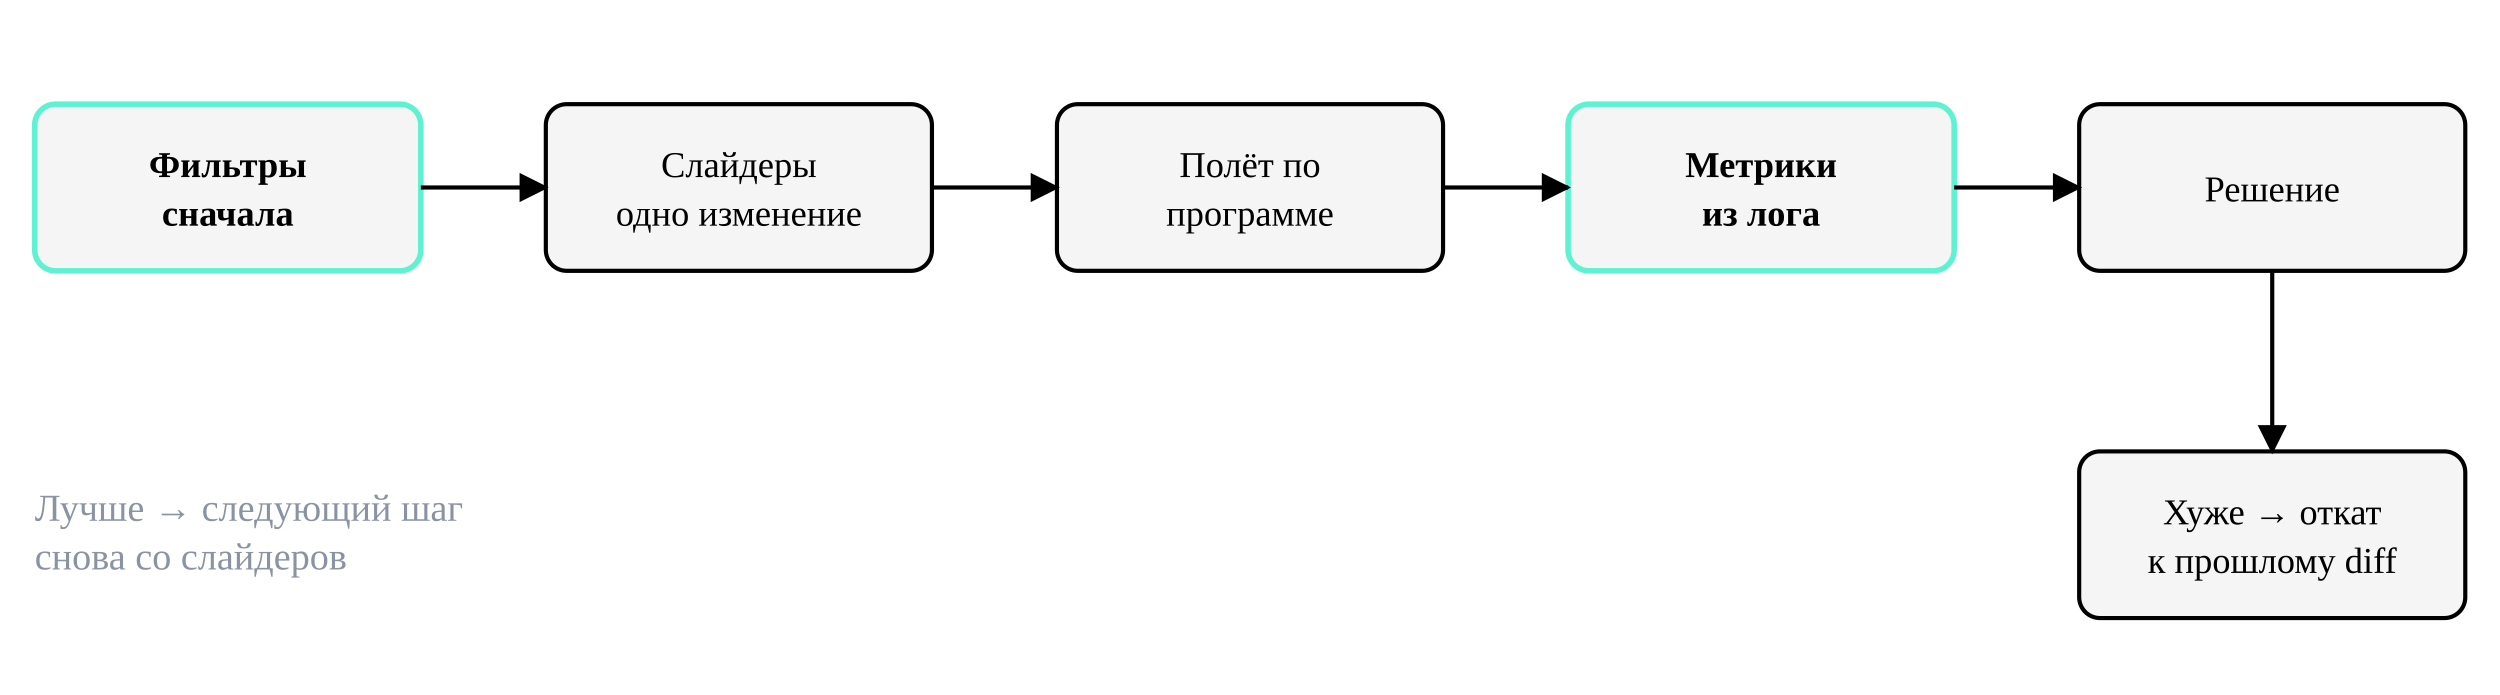
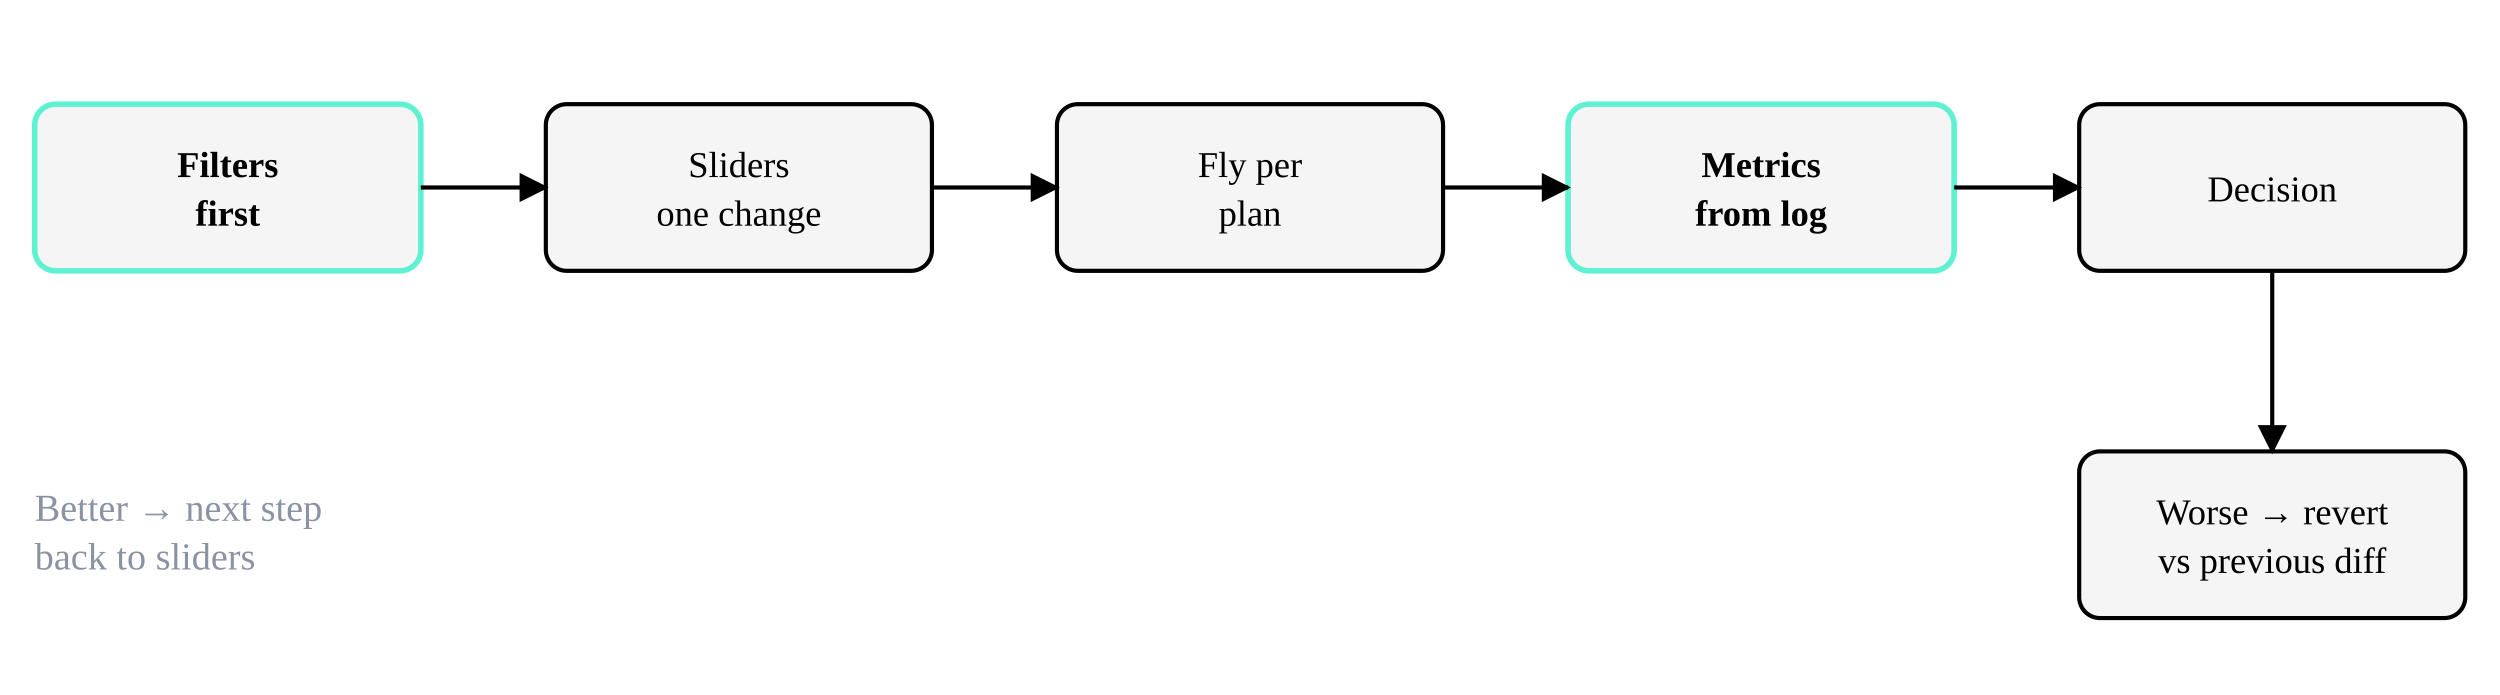
<svg xmlns="http://www.w3.org/2000/svg" viewBox="0 0 720 200" width="100%" role="img" aria-labelledby="t" style="max-width:720px;display:block;margin:0 auto">
  <style>text{font-family: var(--gc-font-mono, ui-monospace, Menlo, monospace); font-size: 12px;fill:currentColor} .m{fill:var(--gc-ink-muted, #8a93a3)} .a{fill:var(--gc-accent-hud, #5ef1d2)} .w{fill:var(--gc-signal-amber, #f0b24c)} .d{fill:var(--gc-signal-red, #e8636b)} .box{fill:var(--gc-surface-200, rgba(128,128,128,0.08));stroke:currentColor;stroke-width:1.2} .boxa{fill:var(--gc-surface-200, rgba(128,128,128,0.08));stroke:var(--gc-accent-hud, #5ef1d2);stroke-width:1.6} .ln{stroke:currentColor;stroke-width:1.2;fill:none} .lna{stroke:var(--gc-accent-hud, #5ef1d2);stroke-width:1.6;fill:none} .lnm{stroke:var(--gc-ink-muted, #8a93a3);stroke-width:1;fill:none;stroke-dasharray:4 3} .t{font-size:11px} .b{font-weight:600}</style>
  <defs>
    <marker id="ar" viewBox="0 0 10 10" refX="9" refY="5" markerWidth="7" markerHeight="7" orient="auto-start-reverse">
      <path d="M0 0L10 5L0 10z" fill="currentColor" />
    </marker>
    <marker id="ara" viewBox="0 0 10 10" refX="9" refY="5" markerWidth="7" markerHeight="7" orient="auto-start-reverse">
      <path d="M0 0L10 5L0 10z" fill="var(--gc-accent-hud, #5ef1d2)" />
    </marker>
  </defs>
  <rect class="boxa" x="10.0" y="30" width="111.2" height="48" rx="6" />
-   <text x="65.6" y="51.0" text-anchor="middle" class="b" style="font-size:10.5px">Фильтры</text>
-   <text x="65.6" y="65.0" text-anchor="middle" class="b" style="font-size:10.5px">сначала</text>
+   <text x="65.6" y="51.0" text-anchor="middle" class="b" style="font-size:10.5px">Filters</text>
+   <text x="65.6" y="65.0" text-anchor="middle" class="b" style="font-size:10.5px">first</text>
  <rect class="box" x="157.2" y="30" width="111.2" height="48" rx="6" />
-   <text x="212.8" y="51.0" text-anchor="middle" style="font-size:10.5px">Слайдеры</text>
-   <text x="212.8" y="65.0" text-anchor="middle" style="font-size:10.5px">одно изменение</text>
+   <text x="212.8" y="51.0" text-anchor="middle" style="font-size:10.5px">Sliders</text>
+   <text x="212.8" y="65.0" text-anchor="middle" style="font-size:10.5px">one change</text>
  <rect class="box" x="304.4" y="30" width="111.2" height="48" rx="6" />
-   <text x="360.0" y="51.0" text-anchor="middle" style="font-size:10.5px">Полёт по</text>
-   <text x="360.0" y="65.0" text-anchor="middle" style="font-size:10.5px">программе</text>
+   <text x="360.0" y="51.0" text-anchor="middle" style="font-size:10.5px">Fly per</text>
+   <text x="360.0" y="65.0" text-anchor="middle" style="font-size:10.5px">plan</text>
  <rect class="boxa" x="451.6" y="30" width="111.2" height="48" rx="6" />
-   <text x="507.2" y="51.0" text-anchor="middle" class="b" style="font-size:10.5px">Метрики</text>
-   <text x="507.2" y="65.0" text-anchor="middle" class="b" style="font-size:10.5px">из лога</text>
+   <text x="507.2" y="51.0" text-anchor="middle" class="b" style="font-size:10.5px">Metrics</text>
+   <text x="507.2" y="65.0" text-anchor="middle" class="b" style="font-size:10.5px">from log</text>
  <rect class="box" x="598.8" y="30" width="111.2" height="48" rx="6" />
-   <text x="654.4" y="58.0" text-anchor="middle" style="font-size:10.5px">Решение</text>
+   <text x="654.4" y="58.0" text-anchor="middle" style="font-size:10.5px">Decision</text>
  <rect class="box" x="598.8" y="130" width="111.2" height="48" rx="6" />
-   <text x="654.4" y="151.0" text-anchor="middle" style="font-size:10.5px">Хуже → откат</text>
-   <text x="654.4" y="165.0" text-anchor="middle" style="font-size:10.5px">к прошлому diff</text>
+   <text x="654.4" y="151.0" text-anchor="middle" style="font-size:10.5px">Worse → revert</text>
+   <text x="654.4" y="165.0" text-anchor="middle" style="font-size:10.5px">vs previous diff</text>
  <path class="ln" d="M121.2 54.0 L157.2 54.0" marker-end="url(#ar)" />
  <path class="ln" d="M268.4 54.0 L304.4 54.0" marker-end="url(#ar)" />
  <path class="ln" d="M415.6 54.0 L451.6 54.0" marker-end="url(#ar)" />
  <path class="ln" d="M562.8 54.0 L598.8 54.0" marker-end="url(#ar)" />
  <path class="ln" d="M654.4 78 L654.4 130" marker-end="url(#ar)" />
-   <text x="10" y="150" text-anchor="start" class="m t">Лучше → следующий шаг</text>
-   <text x="10" y="164" text-anchor="start" class="m t">снова со слайдеров</text>
+   <text x="10" y="150" text-anchor="start" class="m t">Better → next step</text>
+   <text x="10" y="164" text-anchor="start" class="m t">back to sliders</text>
</svg>
